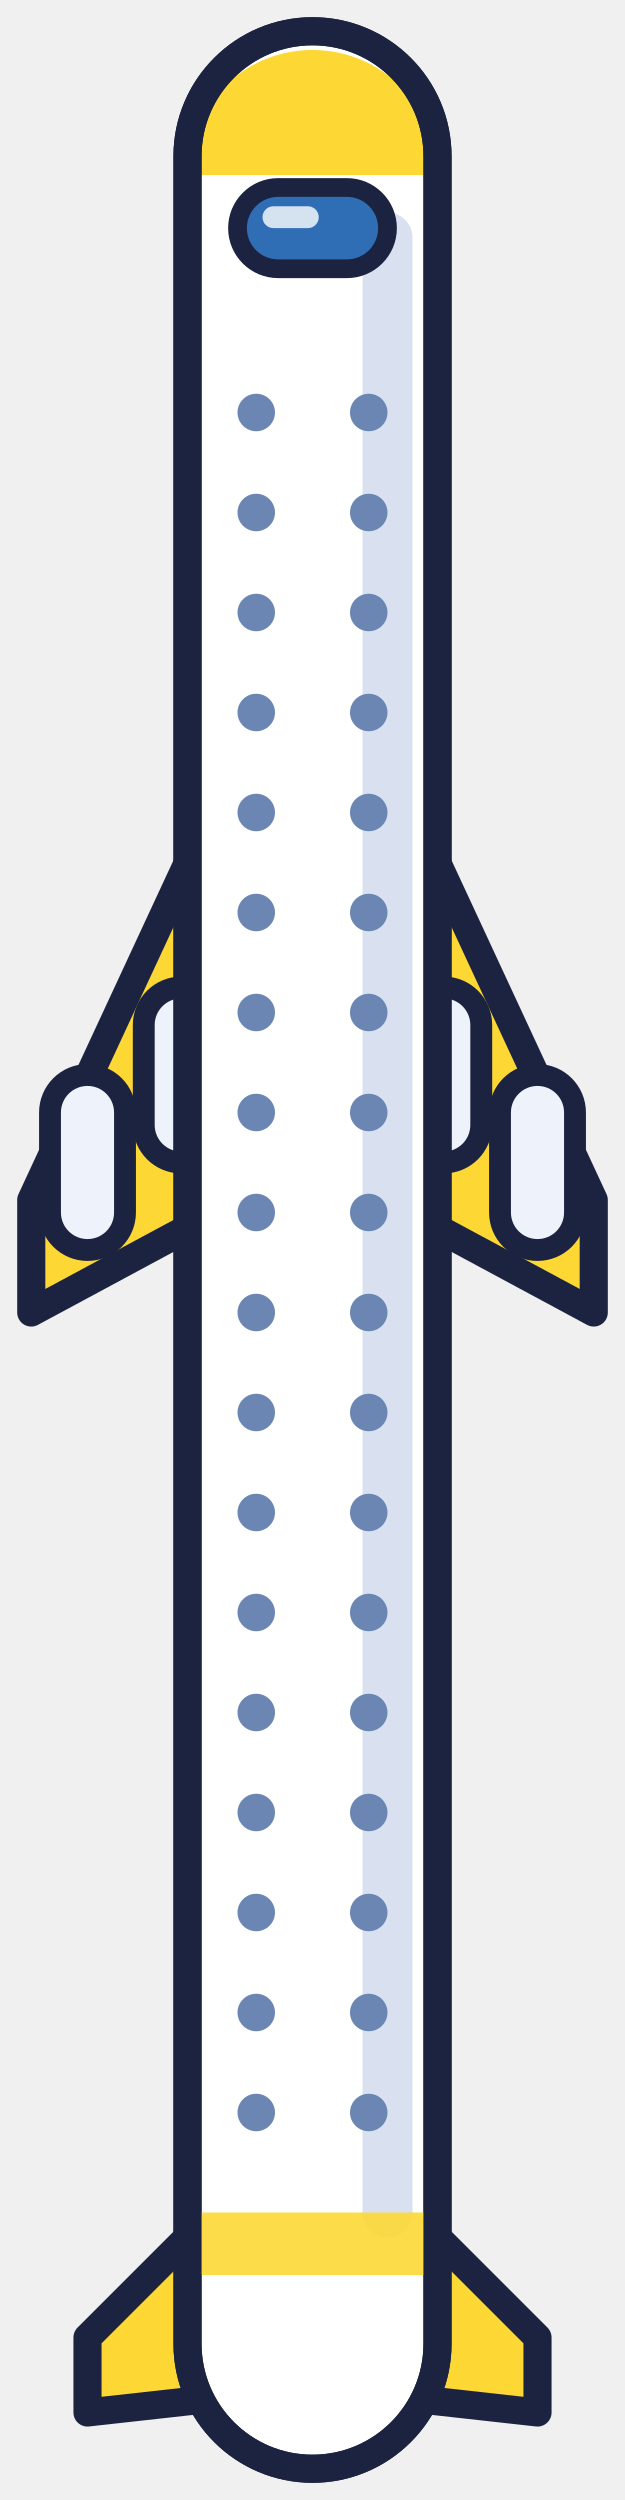
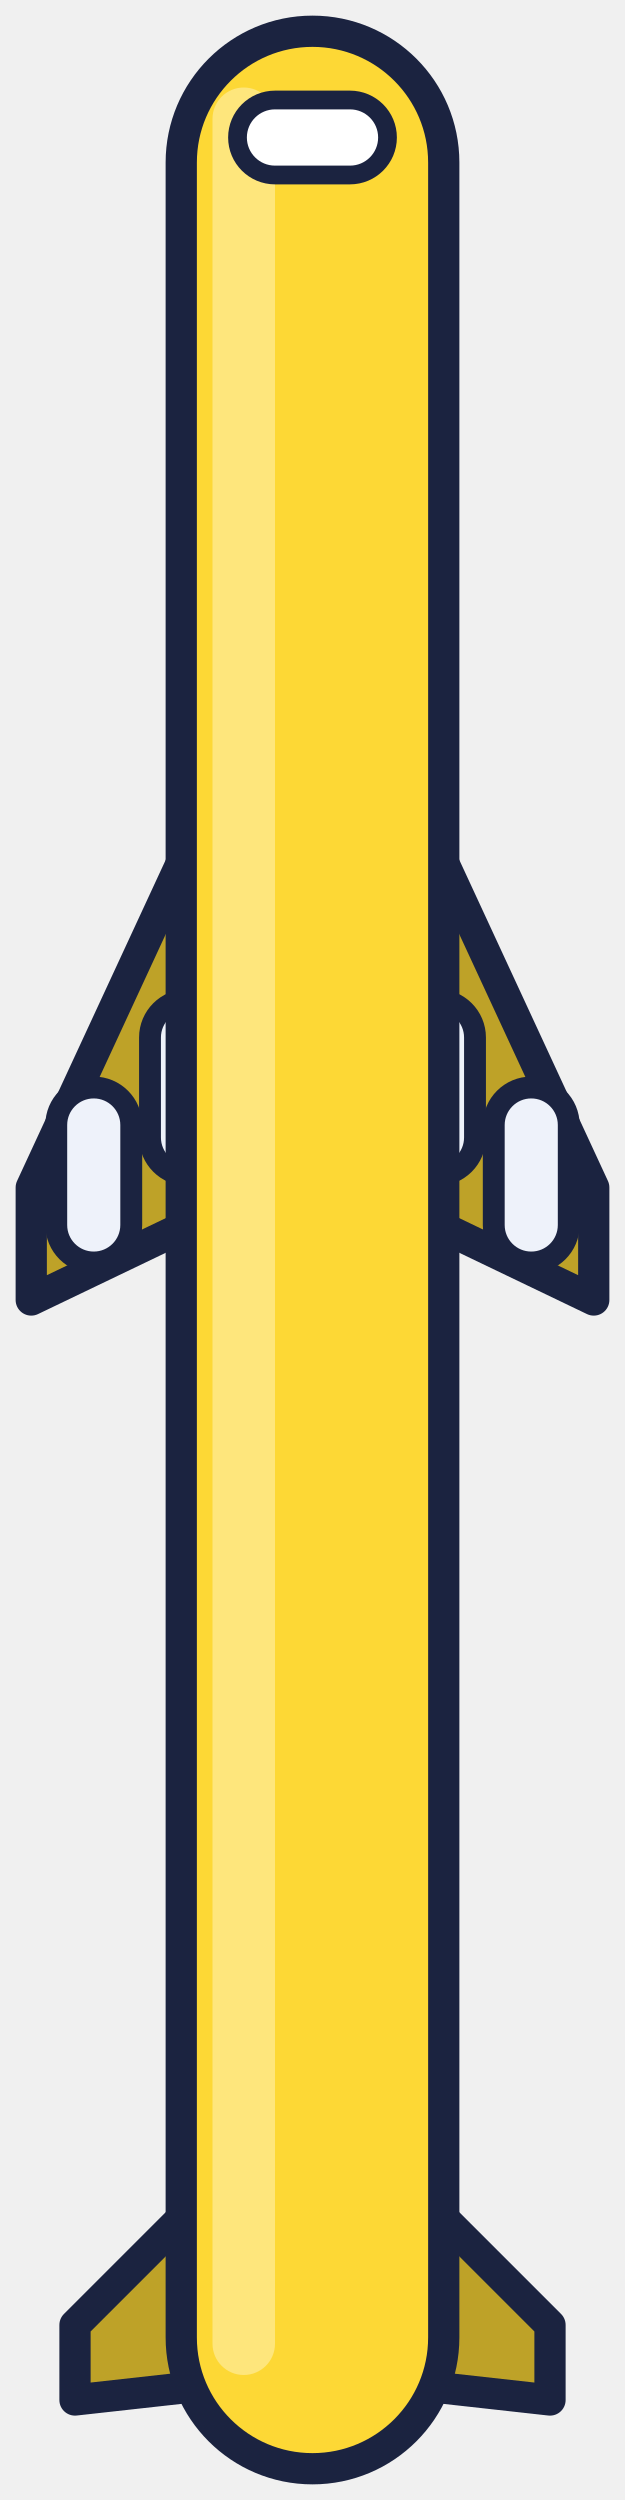
<svg xmlns="http://www.w3.org/2000/svg" viewBox="0 0 100 400" width="100" height="400">
-   <polygon points="69,136 95,192 95,210 69,196" fill="#FDD835" stroke="#1B2340" stroke-width="4.5" stroke-linejoin="round" />
-   <polygon points="31,136 5,192 5,210 31,196" fill="#FDD835" stroke="#1B2340" stroke-width="4.5" stroke-linejoin="round" />
-   <polygon points="68,356 86,374 86,386 68,384" fill="#FDD835" stroke="#1B2340" stroke-width="4.5" stroke-linejoin="round" />
-   <polygon points="32,356 14,374 14,386 32,384" fill="#FDD835" stroke="#1B2340" stroke-width="4.5" stroke-linejoin="round" />
-   <rect x="8" y="172" width="12" height="28" rx="6" fill="#EEF2FA" stroke="#1B2340" stroke-width="3.5" />
-   <rect x="23" y="158" width="12" height="28" rx="6" fill="#EEF2FA" stroke="#1B2340" stroke-width="3.5" />
-   <rect x="65" y="158" width="12" height="28" rx="6" fill="#EEF2FA" stroke="#1B2340" stroke-width="3.5" />
-   <rect x="80" y="172" width="12" height="28" rx="6" fill="#EEF2FA" stroke="#1B2340" stroke-width="3.5" />
-   <rect x="30" y="5" width="40" height="390" rx="20" fill="#FFFFFF" />
-   <path d="M30 28 A20 20 0 0 1 70 28 Z" fill="#FDD835" />
-   <rect x="58" y="34" width="8" height="324" rx="4" fill="#D9E1F0" />
-   <rect x="30" y="5" width="40" height="390" rx="20" fill="none" stroke="#1B2340" stroke-width="4.5" stroke-linejoin="round" />
-   <rect x="38" y="30" width="24" height="13" rx="6.5" fill="#2F6DB5" stroke="#1B2340" stroke-width="3" />
-   <rect x="42" y="33" width="9" height="3.5" rx="1.75" fill="#FFFFFF" opacity="0.8" />
-   <rect x="30" y="354" width="40" height="10" fill="#FDD835" opacity="0.9" />
-   <rect x="30" y="5" width="40" height="390" rx="20" fill="none" stroke="#1B2340" stroke-width="4.5" stroke-linejoin="round" />
-   <circle cx="41" cy="66" r="3" fill="#6B86B3" />
-   <circle cx="59" cy="66" r="3" fill="#6B86B3" />
-   <circle cx="41" cy="82" r="3" fill="#6B86B3" />
-   <circle cx="59" cy="82" r="3" fill="#6B86B3" />
-   <circle cx="41" cy="98" r="3" fill="#6B86B3" />
-   <circle cx="59" cy="98" r="3" fill="#6B86B3" />
-   <circle cx="41" cy="114" r="3" fill="#6B86B3" />
-   <circle cx="59" cy="114" r="3" fill="#6B86B3" />
-   <circle cx="41" cy="130" r="3" fill="#6B86B3" />
-   <circle cx="59" cy="130" r="3" fill="#6B86B3" />
-   <circle cx="41" cy="146" r="3" fill="#6B86B3" />
-   <circle cx="59" cy="146" r="3" fill="#6B86B3" />
-   <circle cx="41" cy="162" r="3" fill="#6B86B3" />
-   <circle cx="59" cy="162" r="3" fill="#6B86B3" />
-   <circle cx="41" cy="178" r="3" fill="#6B86B3" />
-   <circle cx="59" cy="178" r="3" fill="#6B86B3" />
-   <circle cx="41" cy="194" r="3" fill="#6B86B3" />
-   <circle cx="59" cy="194" r="3" fill="#6B86B3" />
-   <circle cx="41" cy="210" r="3" fill="#6B86B3" />
-   <circle cx="59" cy="210" r="3" fill="#6B86B3" />
-   <circle cx="41" cy="226" r="3" fill="#6B86B3" />
-   <circle cx="59" cy="226" r="3" fill="#6B86B3" />
-   <circle cx="41" cy="242" r="3" fill="#6B86B3" />
-   <circle cx="59" cy="242" r="3" fill="#6B86B3" />
-   <circle cx="41" cy="258" r="3" fill="#6B86B3" />
-   <circle cx="59" cy="258" r="3" fill="#6B86B3" />
-   <circle cx="41" cy="274" r="3" fill="#6B86B3" />
-   <circle cx="59" cy="274" r="3" fill="#6B86B3" />
-   <circle cx="41" cy="290" r="3" fill="#6B86B3" />
-   <circle cx="59" cy="290" r="3" fill="#6B86B3" />
-   <circle cx="41" cy="306" r="3" fill="#6B86B3" />
-   <circle cx="59" cy="306" r="3" fill="#6B86B3" />
-   <circle cx="41" cy="322" r="3" fill="#6B86B3" />
-   <circle cx="59" cy="322" r="3" fill="#6B86B3" />
-   <circle cx="41" cy="338" r="3" fill="#6B86B3" />
-   <circle cx="59" cy="338" r="3" fill="#6B86B3" />
+   <polygon points="70,136 95,190 95,208 70,196" fill="#bea228" stroke="#1B2340" stroke-width="5" stroke-linejoin="round" />
+   <polygon points="30,136 5,190 5,208 30,196" fill="#bea228" stroke="#1B2340" stroke-width="5" stroke-linejoin="round" />
+   <polygon points="70,354 88,372 88,384 70,382" fill="#bea228" stroke="#1B2340" stroke-width="5" stroke-linejoin="round" />
+   <polygon points="30,354 12,372 12,384 30,382" fill="#bea228" stroke="#1B2340" stroke-width="5" stroke-linejoin="round" />
+   <rect x="9" y="174" width="12" height="28" rx="6" fill="#EEF2FA" stroke="#1B2340" stroke-width="3.5" />
+   <rect x="24" y="160" width="12" height="28" rx="6" fill="#EEF2FA" stroke="#1B2340" stroke-width="3.5" />
+   <rect x="64" y="160" width="12" height="28" rx="6" fill="#EEF2FA" stroke="#1B2340" stroke-width="3.5" />
+   <rect x="79" y="174" width="12" height="28" rx="6" fill="#EEF2FA" stroke="#1B2340" stroke-width="3.5" />
+   <rect x="29" y="5" width="42" height="390" rx="21" fill="#FDD835" stroke="#1B2340" stroke-width="5" stroke-linejoin="round" />
+   <rect x="34" y="14" width="10" height="366" rx="5" fill="#FFFFFF" opacity="0.35" />
+   <rect x="38" y="16" width="24" height="12" rx="6" fill="#FFFFFF" stroke="#1B2340" stroke-width="3" />
</svg>
